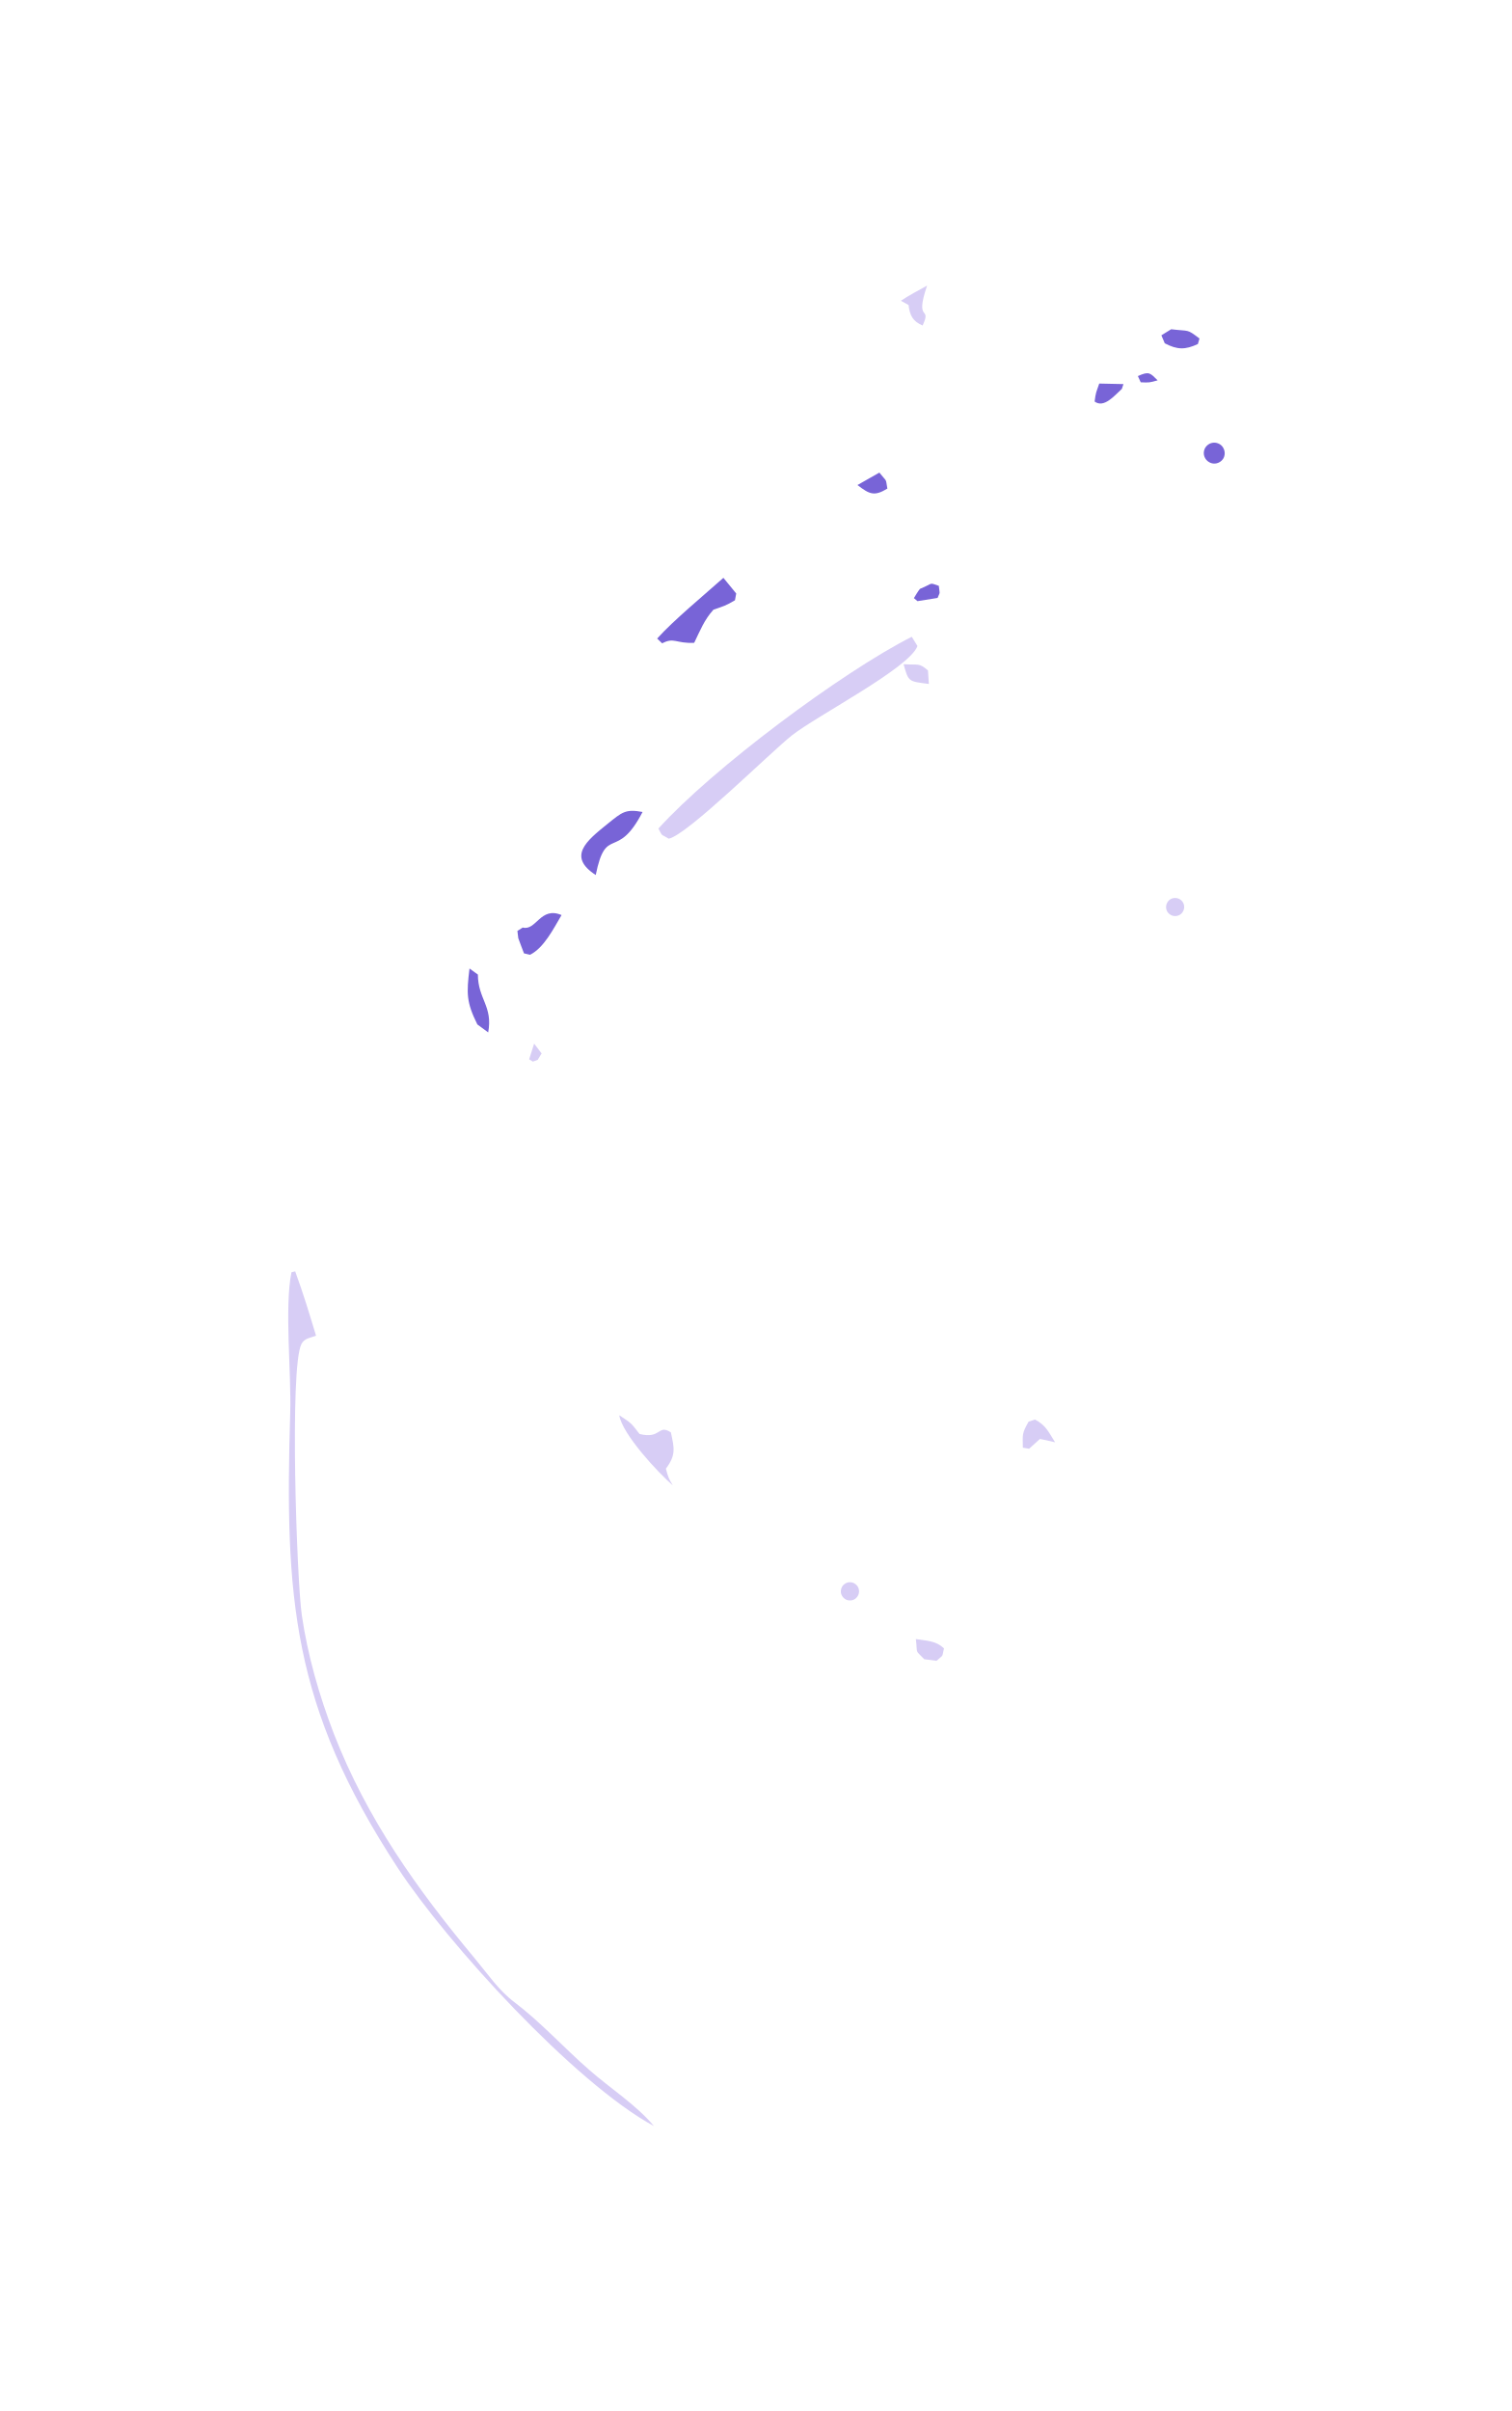
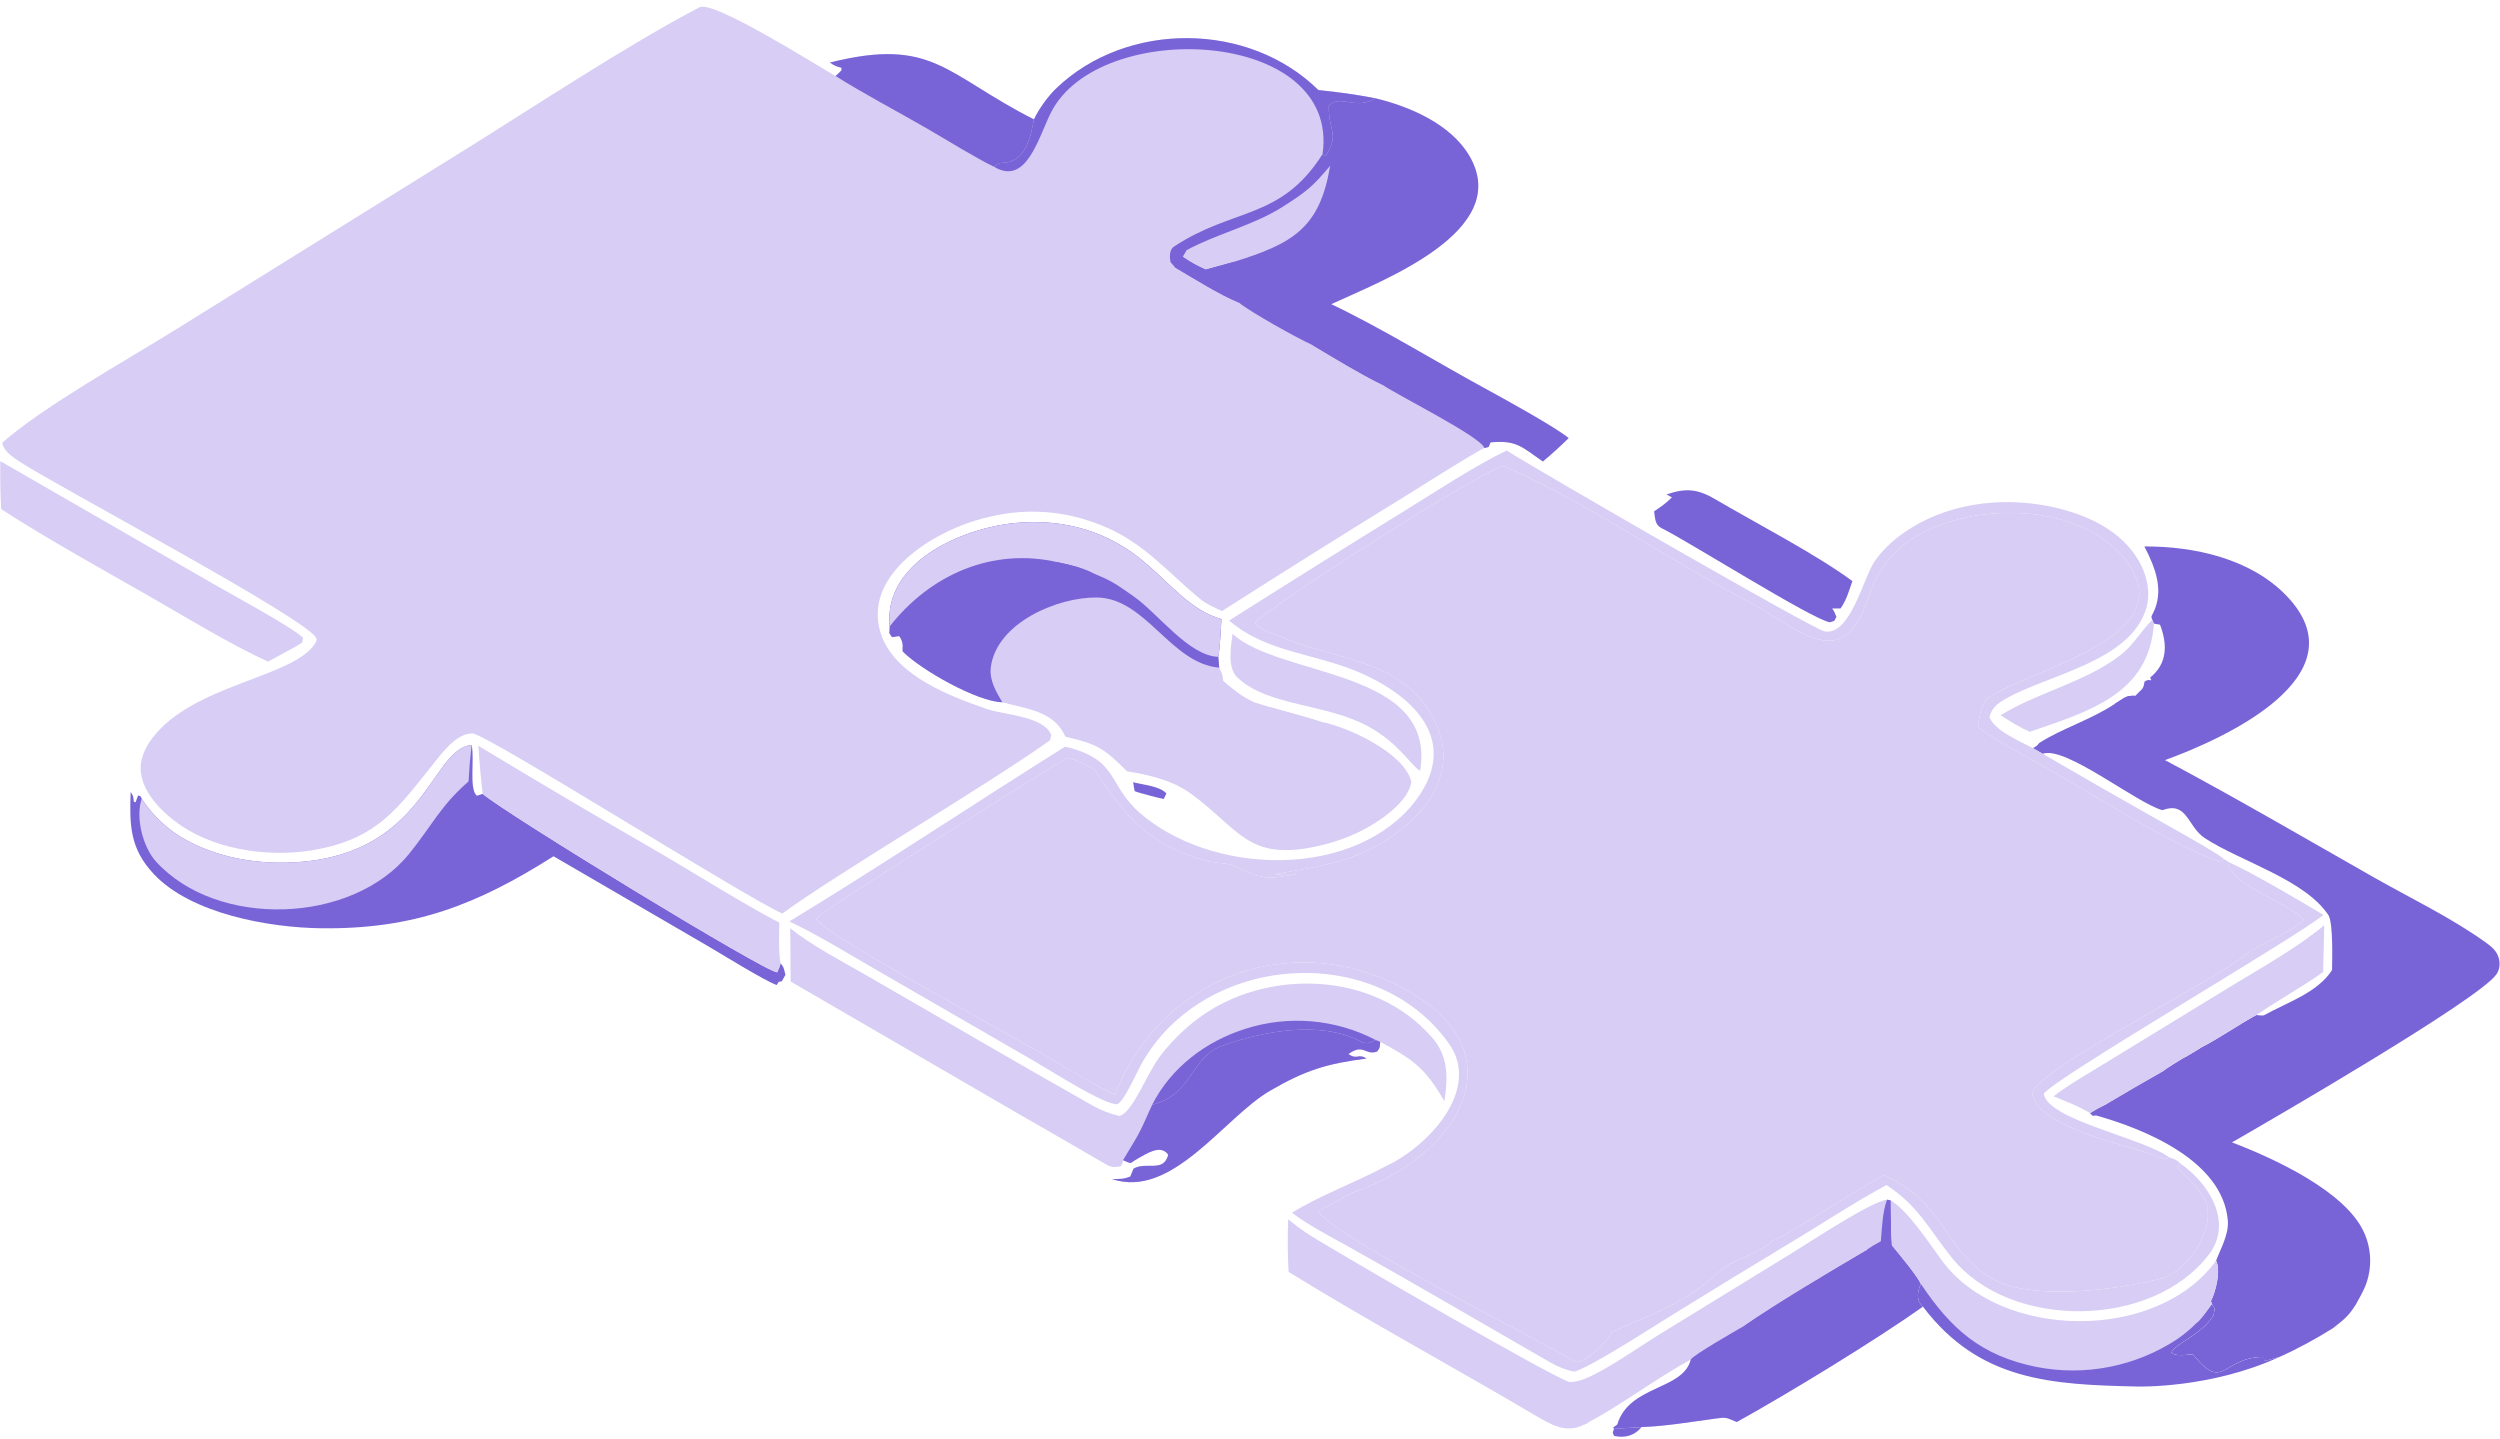
- <svg xmlns="http://www.w3.org/2000/svg" viewBox="0 0 84.9 135.4" width="84.9" height="135.4" fill="none">
-   <g transform="translate(-4030.4, -8009.9)">
-     <path d="M4081 8026.79C4081.48 8026.47 4081.97 8026.22 4082.47 8025.94C4081.74 8028.09 4082.76 8027.01 4082.22 8028.18C4081.68 8027.95 4081.5 8027.63 4081.43 8027.03L4081 8026.79Z" fill="#D7CDF5" />
-     <path d="M4067.31 8045.76C4068.19 8044.77 4069.99 8043.28 4071.03 8042.35L4071.75 8043.23L4071.68 8043.61C4071.16 8043.92 4071.05 8043.94 4070.47 8044.14C4069.95 8044.72 4069.73 8045.3 4069.39 8046C4068.36 8046.05 4068.27 8045.67 4067.59 8046.03L4067.31 8045.76Z" fill="#7864D7" />
-     <path d="M4063.86 8059.04C4062.25 8058 4063.34 8057.12 4064.52 8056.17C4065.34 8055.51 4065.53 8055.32 4066.49 8055.5C4065.04 8058.3 4064.44 8056.18 4063.86 8059.04Z" fill="#7864D7" />
-     <path d="M4096.18 8028.39C4097.23 8028.52 4097.03 8028.35 4097.77 8028.91L4097.68 8029.22C4096.97 8029.55 4096.53 8029.55 4095.82 8029.18L4095.63 8028.73L4096.18 8028.39Z" fill="#7864D7" />
-     <path d="M4078.56 8037.14L4079.79 8036.44C4080.24 8037.01 4080.13 8036.71 4080.24 8037.34C4079.51 8037.78 4079.25 8037.67 4078.56 8037.14Z" fill="#7864D7" />
-     <path d="M4092.14 8031.44L4093.5 8031.47L4093.41 8031.74C4093 8032.11 4092.41 8032.84 4091.88 8032.45C4091.95 8031.91 4091.96 8031.97 4092.14 8031.44Z" fill="#7864D7" />
-     <path d="M4082.07 8042.97C4082.86 8042.65 4082.54 8042.6 4083.13 8042.8C4083.18 8043.31 4083.22 8043.09 4083.06 8043.48L4081.93 8043.66L4081.73 8043.49C4081.8 8043.37 4081.99 8043.06 4082.07 8042.97Z" fill="#7864D7" />
-     <path d="M4098.06 8035.11C4098.15 8034.91 4098.35 8034.77 4098.57 8034.76C4098.8 8034.75 4099.01 8034.87 4099.11 8035.06C4099.22 8035.26 4099.21 8035.5 4099.09 8035.68C4098.91 8035.93 4098.58 8036.01 4098.32 8035.86C4098.05 8035.71 4097.94 8035.39 4098.06 8035.11Z" fill="#7864D7" />
-     <path d="M4094.31 8031.02C4094.95 8030.73 4095 8030.85 4095.42 8031.26C4094.95 8031.39 4094.96 8031.39 4094.47 8031.37L4094.31 8031.02Z" fill="#7864D7" />
-     <path d="M4059.51 8062.59L4059.46 8062.18L4059.76 8061.99C4060.52 8062.19 4060.75 8060.78 4061.94 8061.29C4061.48 8062.07 4060.95 8063.13 4060.17 8063.52L4059.83 8063.44C4059.73 8063.16 4059.6 8062.86 4059.51 8062.59Z" fill="#7864D7" />
-     <path d="M4056.77 8064.29L4057.24 8064.63C4057.25 8066.02 4058.09 8066.4 4057.82 8067.88L4057.21 8067.43C4056.59 8066.18 4056.6 8065.69 4056.77 8064.29Z" fill="#7864D7" />
-     <path d="M4067.38 8056.43C4070.43 8053.06 4077.65 8047.67 4081.61 8045.66L4081.93 8046.18C4081.5 8047.4 4076.32 8050.07 4074.89 8051.19C4073.67 8052.15 4069.01 8056.79 4067.96 8057C4067.47 8056.7 4067.64 8056.91 4067.38 8056.43Z" fill="#D7CDF5" />
-     <path d="M4065.18 8089.38C4065.85 8089.82 4065.83 8089.79 4066.32 8090.43C4067.54 8090.74 4067.34 8089.86 4068.08 8090.34C4068.27 8091.22 4068.38 8091.61 4067.8 8092.38C4067.94 8092.87 4067.93 8092.89 4068.19 8093.32C4067.37 8092.61 4065.36 8090.46 4065.18 8089.38Z" fill="#D7CDF5" />
-     <path d="M4081.84 8101.95C4082.48 8102.05 4082.96 8102.04 4083.42 8102.47C4083.29 8103.02 4083.42 8102.79 4083 8103.17L4082.31 8103.08C4081.76 8102.5 4081.95 8102.85 4081.84 8101.95Z" fill="#D7CDF5" />
-     <path d="M4089.42 8090.84L4088.81 8090.71L4088.2 8091.26L4087.85 8091.2C4087.84 8090.44 4087.79 8090.42 4088.17 8089.74L4088.53 8089.62C4089.14 8089.94 4089.29 8090.31 4089.66 8090.9L4089.42 8090.84Z" fill="#D7CDF5" />
-     <path d="M4096.39 8060.33C4096.66 8060.32 4096.89 8060.53 4096.91 8060.79C4096.93 8061.06 4096.75 8061.3 4096.48 8061.34C4096.29 8061.37 4096.11 8061.29 4095.99 8061.14C4095.88 8060.99 4095.86 8060.78 4095.95 8060.61C4096.03 8060.44 4096.2 8060.33 4096.39 8060.33Z" fill="#D7CDF5" />
-     <path d="M4081.15 8047.2C4082.01 8047.26 4082 8047.11 4082.52 8047.55L4082.57 8048.31C4081.43 8048.16 4081.43 8048.21 4081.15 8047.2Z" fill="#D7CDF5" />
-     <path d="M4077.83 8098.86C4078.05 8098.69 4078.36 8098.73 4078.54 8098.95C4078.71 8099.16 4078.68 8099.47 4078.48 8099.65C4078.34 8099.78 4078.14 8099.81 4077.96 8099.75C4077.79 8099.68 4077.66 8099.53 4077.63 8099.34C4077.61 8099.16 4077.68 8098.97 4077.83 8098.86Z" fill="#D7CDF5" />
-     <path d="M4060.4 8068.51L4060.82 8069.06L4060.6 8069.42L4060.33 8069.52L4060.12 8069.39L4060.4 8068.51Z" fill="#D7CDF5" />
-     <path d="M4067.13 8129.3C4062.67 8126.88 4055.5 8119.01 4052.76 8114.83C4046.78 8105.71 4046.39 8099.58 4046.7 8089.23C4046.77 8087.09 4046.37 8083.31 4046.77 8081.35L4046.98 8081.3C4047.43 8082.53 4047.77 8083.65 4048.15 8084.91C4047.82 8085.04 4047.5 8085.05 4047.33 8085.38C4046.65 8086.7 4047.07 8098.66 4047.35 8100.6C4047.68 8102.86 4048.33 8105.13 4049.15 8107.26C4051.01 8112.05 4053.82 8115.99 4057.08 8119.9C4057.79 8120.75 4058.4 8121.67 4059.29 8122.34C4060.77 8123.46 4062.08 8124.91 4063.49 8126.14C4064.66 8127.17 4066.14 8128.11 4067.13 8129.3Z" fill="#D7CDF5" />
+ <svg xmlns="http://www.w3.org/2000/svg" viewBox="0 0 542.0 311.8" width="542.0" height="311.8" fill="none">
+   <g transform="translate(-3142.5, -7892.8)">
+     <path d="M3312.08 8090.86C3302.63 8086.45 3247.98 8051.92 3244.96 8051.81C3241.43 8051.69 3238.15 8056.27 3236.19 8058.73C3228.77 8067.99 3224.48 8074.19 3212.03 8076.8C3202.28 8078.85 3190.22 8077.47 3181.82 8071.83C3178.08 8069.31 3173.8 8065.22 3173.08 8060.57C3172.64 8057.72 3173.84 8055.05 3175.53 8052.82C3184.23 8041.3 3205.55 8039.77 3210.61 8032.6C3210.9 8032.17 3211.26 8031.75 3211.09 8031.21C3209.87 8027.31 3154.08 7997.8 3146.7 7992.85C3145.2 7991.84 3143.35 7990.68 3142.98 7988.8C3151.75 7981.02 3170.1 7970.79 3180.6 7964.25L3243.35 7925.24C3257.87 7916.21 3278.84 7902.35 3294.18 7894.37C3297.15 7892.83 3318.97 7906.6 3323.63 7909.27C3323.92 7909.09 3324.65 7908.33 3324.94 7908.05L3324.93 7907.49C3323.73 7907.19 3323.4 7907.02 3322.42 7906.36C3344.82 7900.77 3347.38 7908.92 3366.66 7918.69C3367.66 7916.51 3369.73 7913.64 3371.47 7911.98C3386.79 7897.28 3413.26 7897.47 3428.32 7912.32C3432.9 7912.81 3436.16 7913.24 3440.69 7914.11C3448.13 7915.89 3456.96 7919.7 3461.01 7926.51C3470.77 7942.93 3441.84 7953.74 3431.1 7958.74C3442.02 7963.94 3453.68 7971.16 3464.45 7977.02C3468.51 7979.23 3479.67 7985.37 3482.58 7987.78C3480.62 7989.7 3479.09 7991.08 3476.99 7992.85C3472.33 7989.6 3471.22 7988.18 3465.64 7988.71L3465.25 7989.69L3464.32 7989.94C3462.39 7990.73 3450.13 7998.52 3447.72 8000.01C3434.22 8008.32 3420.78 8016.75 3407.42 8025.28C3405.92 8024.6 3403.97 8023.7 3402.71 8022.67C3395.97 8017.15 3390.95 8010.98 3382.74 8007.31C3372.68 8002.82 3362.34 8002.59 3351.87 8006.36C3342.25 8009.84 3329.05 8018.92 3333.78 8031.06C3337.27 8039.51 3348.4 8043.71 3356.4 8046.5C3360.2 8047.82 3368.68 8048.02 3370.39 8052.08C3370.33 8052.48 3370.26 8052.87 3370.19 8053.26C3355.95 8063.41 3324.76 8081.65 3312.08 8090.86Z" fill="#D7CDF5" />
+     <path d="M3440.69 7914.11C3448.13 7915.89 3456.96 7919.7 3461.01 7926.51C3470.77 7942.93 3441.84 7953.74 3431.1 7958.74C3442.02 7963.94 3453.68 7971.16 3464.45 7977.02C3468.51 7979.23 3479.67 7985.37 3482.58 7987.78C3480.62 7989.7 3479.09 7991.08 3476.99 7992.85C3472.33 7989.6 3471.22 7988.18 3465.64 7988.71L3465.25 7989.69L3464.32 7989.94C3463.58 7987.51 3445.97 7978.76 3442.12 7976.17C3437.21 7973.76 3431.71 7970.38 3427 7967.58C3423.98 7966.26 3413.38 7960.34 3411.09 7958.39C3407.09 7956.79 3401.09 7953.03 3397.25 7950.77L3396.26 7949.61C3396.07 7948.55 3395.97 7946.95 3397.02 7946.26C3409.88 7937.74 3420.15 7940.55 3429.23 7926.21C3429.37 7926.4 3429.24 7926.27 3429.9 7926.65C3433.01 7921.67 3430.48 7921.28 3430.58 7915.73C3433.21 7913.08 3436.28 7916.82 3440.69 7914.11Z" fill="#7864D7" />
+     <path d="M3430.88 7928.73C3428.63 7942.26 3422.8 7945.6 3409.95 7949.59L3403.87 7951.27C3401.67 7950.24 3400.94 7949.86 3398.91 7948.49C3399.14 7948.1 3399.43 7947.61 3399.78 7947.02C3406.32 7943.47 3414.22 7941.68 3420.59 7937.63C3425.95 7934.22 3427.19 7933.13 3430.88 7928.73Z" fill="#D7CDF5" />
+     <path d="M3397.25 7950.77C3397.92 7949.34 3397.8 7948.84 3398.52 7947.47L3398.91 7948.49C3400.94 7949.86 3401.67 7950.24 3403.87 7951.27L3409.95 7949.59L3412.43 7950.13L3412.55 7950.55C3409.93 7952.21 3408.12 7951.62 3407.17 7953.24C3407.88 7954.75 3409.88 7956.67 3411.31 7957.63L3411.09 7958.39C3407.09 7956.79 3401.09 7953.03 3397.25 7950.77Z" fill="#7864D7" />
+     <path d="M3427 7967.58C3428.34 7966.93 3428.56 7966.99 3430 7966.96C3433.11 7968.34 3433.7 7970.1 3436.46 7970.63L3438.57 7968.98L3439.64 7969.16C3440.81 7970.82 3440.5 7970.27 3442.74 7970.55L3442.33 7970.71C3441.78 7970.92 3441.34 7971.12 3440.81 7971.36L3440.59 7972.32L3440.84 7972.56C3441.75 7973.43 3441.86 7973.5 3442.47 7974.66L3442.12 7976.17C3437.21 7973.76 3431.71 7970.38 3427 7967.58Z" fill="#7864D7" />
+     <path d="M3322.42 7906.36C3344.82 7900.77 3347.38 7908.92 3366.66 7918.69C3365.9 7922.71 3364.83 7928.03 3359.7 7928.12C3358.91 7928.13 3358.59 7928.49 3358.01 7928.95C3354.47 7927.31 3347.11 7922.76 3343.47 7920.66C3337.09 7916.98 3329.79 7913.14 3323.63 7909.27C3323.92 7909.09 3324.65 7908.33 3324.94 7908.05L3324.93 7907.49C3323.73 7907.19 3323.4 7907.02 3322.42 7906.36Z" fill="#7864D7" />
+     <path d="M3366.66 7918.69C3367.66 7916.51 3369.73 7913.64 3371.47 7911.98C3386.79 7897.28 3413.26 7897.47 3428.32 7912.32C3432.9 7912.81 3436.16 7913.23 3440.69 7914.11C3436.28 7916.82 3433.21 7913.08 3430.58 7915.73C3430.48 7921.28 3433.01 7921.67 3429.9 7926.65C3429.24 7926.27 3429.37 7926.4 3429.23 7926.21C3433.16 7898.93 3380.76 7896.52 3370.35 7917.2C3367.6 7922.66 3365.03 7933.19 3358.01 7928.95C3358.59 7928.49 3358.91 7928.13 3359.7 7928.12C3364.83 7928.03 3365.9 7922.71 3366.66 7918.69Z" fill="#7864D7" />
+     <path d="M3293.03 7897.15C3299.35 7895.72 3315.63 7907.8 3321.9 7911.2C3329.04 7915.07 3336.43 7919.49 3343.68 7923.47C3348.63 7926.19 3354.1 7930.33 3359.56 7932.15C3368.77 7933.49 3369.36 7921.28 3373.11 7916.5C3383.9 7902.81 3415.3 7901.02 3425.28 7916.65C3426.57 7918.57 3427.54 7922.64 3426.53 7924.86C3421.72 7935.31 3405.48 7938.52 3395.98 7943.68C3394.86 7945.37 3392.75 7948.89 3394.44 7950.8C3401.23 7958.47 3455.71 7984.07 3458.11 7989.95C3455.94 7992.89 3412.75 8019.33 3407.29 8021.97C3401.52 8019.78 3401.13 8017.12 3396.81 8013.45C3380.99 8000.02 3359.36 7997.1 3341.56 8008.68C3338.51 8010.66 3336.56 8014.31 3333.1 8016.18C3330.58 8024.34 3327.75 8030.55 3335.24 8037.7C3342.04 8044.18 3349.41 8046.66 3358.08 8049.55C3361.5 8050.69 3361.15 8052.52 3365.84 8052.35L3366.45 8052.32L3366.72 8052.73C3366.21 8052.73 3364.27 8052.65 3364 8052.96C3356.91 8060.99 3346.49 8065.1 3337.67 8071.18L3337.33 8071.42L3336.98 8071.2C3332.53 8076 3330.41 8074.28 3325.64 8077.35C3324.43 8078.13 3321.18 8080.43 3319.93 8081.3L3319.8 8081.64C3318.88 8083.94 3318.68 8084.5 3316.46 8085.45C3314.54 8085.23 3315.23 8085.41 3313.57 8084.12L3313.23 8084.54C3313.06 8083.59 3313.02 8083.61 3312.56 8082.75C3312.28 8083.86 3312.44 8083.45 3311.68 8084.38C3307.54 8086.45 3302.29 8081.97 3298.47 8079.96C3285.31 8073.02 3273.1 8064.34 3260.02 8057.33C3255.87 8055.11 3249.88 8050.66 3245.53 8049.36C3234.9 8051.02 3232.94 8061.19 3225.28 8067.47C3218.29 8073.2 3213.56 8074.78 3204.48 8075.17C3193.62 8075.65 3183.59 8071.85 3176.53 8063.46C3175.28 8061.97 3176.96 8055.37 3177.37 8053.33C3180.44 8050.99 3184.13 8047.61 3187.74 8045.83C3195.67 8041.86 3207.4 8040.86 3212.92 8033.43C3215.65 8029.76 3212.4 8028.11 3210.12 8026.62C3204.94 8023.23 3199.34 8020.62 3194.25 8017.14C3193.74 8016.78 3194 8015.14 3194.02 8014.46C3192.65 8013.1 3190.27 8014.53 3189.72 8014.24C3188.27 8013.48 3187.67 8012.63 3185.63 8012.27C3185.88 8012.86 3186.08 8013.36 3186.3 8013.96C3179.94 8010.47 3173.63 8006.09 3167.59 8002.07C3163.86 7999.59 3147.9 7991.72 3146.58 7988.8C3149.68 7985.68 3161.02 7979.08 3165.28 7976.44L3198.51 7955.79C3218.91 7943.24 3239.18 7930.27 3259.52 7917.62C3270.57 7910.75 3281.58 7903.27 3293.03 7897.15Z" fill="#D7CDF5" />
+     <path d="M3379.8 8059.61C3386.41 8069.88 3391.54 8075.99 3404.05 8079.46C3405.68 8079.88 3409.02 8079.91 3410.37 8080.61C3415.92 8083.48 3417.33 8083.48 3423.72 8082.26L3418.6 8082.37C3428.8 8080.61 3437.22 8079.58 3445.72 8073.09C3454.01 8066.75 3458.46 8057.92 3453.04 8048.13C3446.04 8035.48 3432.08 8036.01 3420.22 8030.85C3418.26 8030 3416 8029.65 3414.64 8027.88C3415.23 8025.82 3465.51 7993.43 3468.68 7993.88C3486.46 8001.74 3504.32 8014.2 3521.56 8023.25C3532.6 8029.04 3542.01 8039.62 3547.71 8021.96C3549.13 8017.42 3551.94 8013.43 3555.73 8010.55C3568.31 8001.18 3594.15 8001.17 3603.89 8014.96C3615.36 8031.21 3582.28 8037.92 3573.54 8044.14C3572.12 8045.16 3571.55 8048.3 3571.37 8050L3571.33 8050.42C3574.01 8052.6 3580.95 8056.4 3584.17 8058.16C3595.26 8064.24 3612.49 8075.82 3623.93 8079.66L3624.7 8079.06L3625.76 8079.73L3625.66 8080.74C3626.16 8081.3 3626.27 8081.47 3626.68 8082.09C3628.86 8085.4 3640.26 8089.61 3641.96 8092.24C3638.95 8095.16 3631.67 8097.76 3629.52 8099.64C3622.79 8105.49 3584.82 8124.1 3583.07 8129.78C3584.31 8137.67 3604.8 8141.04 3611.69 8144.06C3612.28 8143.95 3612.36 8144.02 3612.82 8143.73C3614.27 8144.23 3614.23 8144.18 3615.39 8145.18L3614.54 8145.83C3615.19 8147.01 3620.42 8150.79 3621.07 8154.61C3622 8160.05 3616.89 8167.92 3611.78 8169.79C3602.39 8172.35 3583.08 8174.98 3574.48 8170.05C3563.92 8164 3564.22 8153.33 3550.91 8147.6C3546.21 8150.03 3529.38 8160.91 3527.61 8161.44L3527.24 8161.54C3523.61 8164.73 3517.65 8166.19 3515.73 8168C3508 8175.33 3501.37 8177.34 3491.99 8181.57C3491.37 8183.06 3485.73 8189.1 3483.76 8187.9C3475.45 8182.89 3431.81 8160.99 3428.21 8155.42C3428.31 8155.35 3435.8 8151.34 3435.52 8151.43C3459.18 8143.64 3473.51 8119.66 3444.44 8105.89C3420.82 8094.69 3393.77 8105.39 3384.2 8130.15C3382.89 8129.67 3373.63 8124.4 3372.57 8123.71C3366.23 8119.56 3320.46 8095.2 3319.41 8091.94C3320.9 8090.11 3369.45 8059.64 3373.92 8057.07C3376.41 8057.76 3377.51 8058.42 3379.8 8059.61Z" fill="#D7CDF5" />
+     <path d="M3527.24 8161.54C3525.93 8161.22 3525.88 8161.27 3524.74 8160.44L3524.71 8159.64L3525.72 8159.27C3527.28 8160.05 3526.75 8159.6 3527.61 8161.44L3527.24 8161.54Z" fill="#D7CDF5" />
+     <path d="M3607.4 8011.27C3618.23 8011.21 3630.4 8013.93 3638.1 8021.85C3655.12 8039.34 3624.18 8053.15 3611.87 8057.59C3627.12 8065.71 3642.07 8074.44 3657.09 8082.98C3665.08 8087.52 3674.04 8091.81 3681.47 8097.17C3682.73 8098.08 3683.81 8098.98 3684.24 8100.54C3684.57 8101.74 3684.43 8103.05 3683.69 8104.08C3679.77 8109.58 3635.26 8135.38 3626.39 8140.47C3635.35 8143.88 3651.09 8151.06 3655.07 8160.09C3656.7 8163.76 3656.78 8167.93 3655.29 8171.65C3654.78 8172.9 3653.9 8174.44 3653.24 8175.63C3651.68 8178.12 3650.62 8178.94 3648.28 8180.75C3644.89 8182.9 3640.3 8185.41 3636.65 8187L3633.37 8187.9L3633.3 8186.99C3624.22 8187.01 3624.64 8194.8 3618.05 8186.57C3617.72 8186.16 3614.63 8187.17 3613.19 8186.07C3614.53 8183.71 3619.53 8182.37 3622.38 8177.99C3622.63 8176.14 3622.83 8176.93 3622.06 8175.5L3621.82 8174.92C3622.89 8172.75 3624.01 8168.34 3622.95 8166.1C3623.95 8163.47 3625.74 8160.41 3625.49 8157.4C3624.4 8144.47 3607.57 8137.62 3596.93 8134.63C3596.68 8134.66 3596.44 8134.69 3596.19 8134.72L3595.61 8134.12C3596.93 8133.29 3597.74 8132.85 3599.15 8132.18C3603.23 8129.75 3607.34 8127.37 3611.47 8125.03C3611.9 8124.55 3615.22 8122.56 3616 8122.08C3616.6 8121.84 3619.08 8120.28 3619.78 8119.85C3623.58 8117.93 3627.71 8115.01 3631.66 8112.86C3631.92 8112.89 3633.1 8113.04 3633.34 8112.9C3638.41 8110.09 3644.9 8108.05 3648.09 8103.11C3648.12 8100.6 3648.34 8093.49 3647.38 8091.33C3642.34 8083.51 3628.27 8079.58 3620.54 8074.53C3616.66 8072 3616.78 8066.42 3611.29 8068.45C3605.55 8066.82 3590.17 8054.38 3585.36 8056.23L3583.22 8054.99C3584.62 8054.29 3584.1 8054.19 3584.81 8053.75C3589.65 8050.69 3595.98 8048.75 3600.98 8045.4C3603.05 8044.17 3603.32 8043.53 3605.42 8043.66C3606.97 8042.02 3607.17 8042.37 3607.43 8040.56C3608.31 8040.11 3607.93 8040.24 3609.01 8040.28L3609.01 8040.51L3608.65 8039.69C3612.39 8036.7 3612.44 8032.5 3610.79 8028.23L3609.46 8028L3609.13 8027.18C3608.85 8026.49 3608.84 8026.57 3609.24 8025.81C3611.7 8021.01 3609.92 8016.13 3607.4 8011.27Z" fill="#7864D7" />
+     <path d="M3611.47 8125.03L3612.06 8125.73C3610.98 8128.32 3602.72 8133.78 3599.57 8132.74L3599.15 8132.18C3603.23 8129.75 3607.34 8127.37 3611.47 8125.03Z" fill="#7864D7" />
+     <path d="M3600.98 8045.4C3603.05 8044.17 3603.32 8043.53 3605.42 8043.66C3604.18 8044.63 3603.98 8044.88 3603.31 8046.31L3602.44 8046.46L3600.98 8045.4Z" fill="#7864D7" />
+     <path d="M3632.04 8114.99C3632.66 8116.29 3632.62 8115.66 3632.31 8116.94C3631.02 8117.66 3630.19 8118.01 3628.82 8118.58L3628.53 8118.31L3628.53 8117.57L3632.04 8114.99Z" fill="#7864D7" />
+     <path d="M3469.17 7990.49C3475.64 7994.64 3535.62 8029.24 3538.05 8029.68C3543.65 8030.7 3546.42 8018.23 3548.85 8014.6C3550.87 8011.59 3553.84 8009.1 3556.91 8007.21C3566.31 8001.42 3578.23 8000.4 3588.79 8003.02C3595.64 8004.72 3602.5 8008.04 3606.17 8014.36C3607.93 8017.4 3608.83 8021.19 3607.82 8024.63C3604.4 8036.3 3586.29 8039.08 3577.22 8044.36C3575.45 8045.39 3574.35 8046.24 3573.81 8048.25C3574.88 8051.18 3580.33 8053.46 3583.22 8054.99L3585.36 8056.23C3594.16 8061.35 3603 8066.41 3611.87 8071.41C3614.24 8072.76 3622.96 8077.57 3624.7 8079.06L3623.93 8079.66C3612.49 8075.82 3595.26 8064.24 3584.17 8058.16C3580.95 8056.4 3574.01 8052.6 3571.33 8050.42L3571.37 8050C3571.55 8048.3 3572.12 8045.16 3573.54 8044.14C3582.28 8037.92 3615.36 8031.21 3603.89 8014.96C3594.15 8001.17 3568.31 8001.18 3555.73 8010.55C3551.94 8013.43 3549.13 8017.42 3547.71 8021.96C3542.01 8039.62 3532.6 8029.04 3521.56 8023.25C3504.32 8014.2 3486.46 8001.74 3468.68 7993.88C3465.51 7993.43 3415.23 8025.82 3414.64 8027.88C3416 8029.65 3418.26 8030 3420.22 8030.85C3432.08 8036.01 3446.04 8035.48 3453.04 8048.13C3458.46 8057.92 3454.01 8066.75 3445.72 8073.09C3437.22 8079.58 3428.8 8080.61 3418.6 8082.37L3423.72 8082.26C3417.33 8083.48 3415.92 8083.48 3410.37 8080.61C3409.02 8079.91 3405.68 8079.88 3404.05 8079.46C3391.54 8075.99 3386.41 8069.88 3379.8 8059.61C3377.51 8058.42 3376.41 8057.76 3373.92 8057.07C3369.45 8059.64 3320.9 8090.11 3319.41 8091.94C3320.46 8095.2 3366.23 8119.56 3372.57 8123.71C3373.63 8124.4 3382.89 8129.67 3384.2 8130.15C3393.77 8105.39 3420.82 8094.69 3444.44 8105.89C3473.51 8119.66 3459.18 8143.64 3435.52 8151.43C3435.8 8151.34 3428.31 8155.35 3428.21 8155.42C3431.81 8160.99 3475.45 8182.89 3483.76 8187.9C3485.73 8189.1 3491.37 8183.06 3491.99 8181.57C3501.37 8177.34 3508 8175.33 3515.73 8168C3517.65 8166.19 3523.61 8164.73 3527.24 8161.54L3527.61 8161.44C3529.38 8160.91 3546.21 8150.03 3550.91 8147.6C3564.22 8153.33 3563.92 8164 3574.48 8170.05C3583.08 8174.98 3602.39 8172.35 3611.78 8169.79C3616.89 8167.92 3622 8160.05 3621.07 8154.61C3620.42 8150.79 3615.19 8147.01 3614.54 8145.83L3615.39 8145.18C3621.37 8149.42 3626.65 8157.74 3621.47 8164.66C3609.27 8180.9 3578.26 8181.28 3565.59 8165.39C3560.59 8159.13 3558.51 8154.37 3551.51 8149.72C3545.27 8153.05 3539.06 8157.11 3533 8160.81C3523.28 8166.66 3513.6 8172.58 3503.95 8178.55C3500.05 8180.97 3487.58 8189.03 3483.86 8190.16C3482.19 8189.9 3480.22 8189.1 3478.74 8188.25C3464.04 8179.82 3449.45 8171.22 3434.66 8162.96C3430.69 8160.75 3426.2 8158.43 3422.59 8155.73C3428.84 8151.85 3436.33 8149.21 3443 8145.59C3451.8 8141.57 3463.83 8129.15 3456.6 8119.01C3440.77 8096.77 3403.78 8099.43 3390.19 8123.06C3388.86 8125.37 3386.44 8131.16 3384.79 8132.18C3382.15 8132.54 3370.22 8124.86 3366.86 8122.93L3332.51 8103.08C3326.92 8099.87 3319.32 8095.2 3313.63 8092.57C3333.42 8080.55 3353.68 8067.03 3373.42 8054.67C3385.22 8057.52 3382.47 8062.82 3389.67 8069.08C3404.83 8082.23 3434.18 8083.54 3448.16 8067.92C3459.18 8055.13 3451.03 8044.91 3438.13 8038.99C3427.95 8034.32 3417.39 8034.55 3408.98 8027.33C3421.56 8019.36 3434.18 8011.47 3446.85 8003.65C3452.65 8000.07 3463.31 7993.12 3469.17 7990.49Z" fill="#D7CDF5" />
+     <path d="M3421.77 8157.14L3422.33 8157.59C3423.75 8158.73 3425.19 8159.78 3426.73 8160.75C3432.16 8164.18 3480.81 8192.45 3482.89 8192.43C3484.71 8192.41 3486.65 8191.55 3488.25 8190.73C3493.05 8188.27 3497.62 8184.96 3502.22 8182.12L3531.21 8164.33C3535.31 8161.81 3548.07 8153.35 3551.62 8152.88L3552.43 8153.05C3552.46 8156.25 3552.42 8159.64 3552.67 8162.8C3554.15 8164.61 3558.07 8169.28 3558.96 8171.17C3558.18 8172.85 3557.85 8174.68 3559.4 8176.07C3548.98 8183.44 3530.47 8194.74 3519.03 8201.09C3516.49 8200.01 3516.69 8200.04 3514.26 8200.37C3509.1 8201.05 3503.57 8202.03 3498.39 8202.18L3492.42 8202.57L3492.25 8202.28L3493.13 8201.65C3495.7 8193.04 3507.42 8194.27 3509.07 8187.53C3502.1 8191.32 3492.99 8198.02 3487.06 8201.03L3486.02 8201.62C3482.04 8203.68 3478.83 8201.71 3475.16 8199.55C3457.51 8189.13 3439.31 8179.3 3421.87 8168.55C3421.64 8164.34 3421.65 8161.31 3421.77 8157.14Z" fill="#D7CDF5" />
+     <path d="M3551.62 8152.88L3552.43 8153.05C3552.46 8156.25 3552.42 8159.64 3552.67 8162.8C3554.15 8164.61 3558.07 8169.28 3558.96 8171.17C3558.18 8172.85 3557.85 8174.68 3559.4 8176.07C3548.98 8183.44 3530.47 8194.74 3519.03 8201.09C3516.49 8200.01 3516.69 8200.04 3514.26 8200.37C3509.1 8201.05 3503.57 8202.03 3498.39 8202.18L3492.42 8202.57L3492.25 8202.28L3493.13 8201.65C3495.7 8193.04 3507.42 8194.27 3509.07 8187.53C3509.71 8186.49 3519.05 8181.17 3520.72 8180.2C3528.19 8175.08 3539.15 8168.58 3547.05 8163.94C3547.79 8163.23 3549.32 8162.45 3550.27 8161.9C3550.5 8159.06 3550.63 8155.47 3551.62 8152.88Z" fill="#7864D7" />
+     <path d="M3547.05 8163.94C3545.1 8168.49 3527.75 8178.25 3522.6 8180.34L3520.72 8180.2C3528.19 8175.08 3539.15 8168.58 3547.05 8163.94Z" fill="#7864D7" />
+     <path d="M3541.36 8161.54C3543.07 8160.1 3545.15 8157.94 3547.51 8158.28L3547.73 8159.06C3546.38 8161.18 3545.72 8161.25 3544.05 8163.03C3542.88 8164.25 3542.78 8164.44 3541.29 8165.15C3538.53 8166.61 3535.84 8168.07 3533.18 8169.73C3529.43 8172.08 3525.31 8176.48 3521.27 8177.72C3519.26 8179.18 3516.77 8180.92 3514.18 8180.62C3513.06 8181.58 3512.06 8182.53 3510.52 8182.49L3508.46 8180.87C3509.54 8180.01 3511.2 8179.3 3512.49 8178.66C3515.68 8177.01 3517.57 8175.6 3520.45 8173.52C3523.03 8172.76 3535.52 8164.36 3539.17 8162.33L3541.36 8161.54Z" fill="#D7CDF5" />
+     <path d="M3485.27 8194.55C3490.44 8192.43 3498.76 8186.57 3504.46 8183.4L3507.71 8183.86C3506.36 8189.04 3488.25 8196.37 3486.43 8199.8C3484.78 8200.16 3483.21 8200.69 3481.84 8199.56C3482.71 8195.96 3482.82 8199.09 3483.55 8195.28L3485.27 8194.55Z" fill="#D7CDF5" />
+     <path d="M3474.81 8196.48C3470 8194.52 3462.68 8189.61 3459.71 8185.29C3459.97 8185.03 3460.23 8184.76 3460.5 8184.5C3467.66 8185.8 3472.98 8191.31 3479.56 8194.01C3481.31 8194.74 3483.41 8194.64 3485.27 8194.55L3483.55 8195.28C3482.82 8199.09 3482.71 8195.96 3481.84 8199.56C3483.21 8200.69 3484.78 8200.16 3486.43 8199.8L3487.06 8201.03L3486.02 8201.62L3485.35 8201C3481.73 8200.72 3477.51 8198.98 3474.81 8196.48Z" fill="#D7CDF5" />
+     <path d="M3474.81 8196.48C3474.43 8194.88 3473.18 8193.97 3471.96 8192.76L3472.01 8192.24C3477.96 8193.17 3475.94 8194.79 3483.55 8195.28C3482.82 8199.09 3482.71 8195.96 3481.84 8199.56C3483.21 8200.69 3484.78 8200.16 3486.43 8199.8L3487.06 8201.03L3486.02 8201.62L3485.35 8201C3481.73 8200.72 3477.51 8198.98 3474.81 8196.48Z" fill="#D7CDF5" />
+     <path d="M3504.46 8183.4L3508.46 8180.87L3510.52 8182.49L3510.25 8183.77C3509.25 8184.22 3509.11 8184.03 3508 8183.76L3507.72 8183.86L3504.46 8183.4Z" fill="#D7CDF5" />
+     <path d="M3426.3 8165.47C3428.48 8165.43 3428.9 8165.36 3430.92 8166.56C3434.53 8168.69 3454.17 8177.76 3455.23 8180.94L3454.39 8182.26C3449.35 8183.5 3433.27 8172.6 3428.44 8169.95C3426.76 8169.03 3426.57 8167.21 3426.3 8165.47Z" fill="#D7CDF5" />
+     <path d="M3313.83 8094.05C3318.11 8097.55 3324.81 8101.1 3329.67 8103.88C3346.3 8113.43 3362.83 8123.16 3379.53 8132.58C3381.2 8133.52 3383.34 8134.34 3385.2 8134.75C3388.11 8133.97 3391.08 8125.63 3394.02 8121.76C3396.37 8118.68 3399.14 8115.93 3402.25 8113.61C3416.74 8102.75 3440.39 8103.04 3453.11 8117.9C3456.52 8121.88 3456.43 8126.55 3455.64 8131.55C3451.58 8124.44 3448.88 8122.47 3441.72 8118.67C3441.63 8119.82 3441.75 8119.89 3441.06 8120.76C3438.47 8121.71 3438.15 8118.91 3434.85 8121.31C3436.76 8122.68 3436.91 8121.1 3438.75 8122.29C3430.1 8123.43 3425.55 8124.78 3417.77 8129.32C3407.84 8135.12 3396.56 8152.82 3383.57 8148.41C3385.33 8148.39 3385.94 8148.49 3387.55 8147.88L3388.24 8146.18C3391.02 8144.52 3394.73 8147.15 3395.78 8143.14C3394.13 8140.84 3391.21 8142.84 3389.13 8144C3387.21 8145.06 3388.14 8145.26 3385.97 8144.33C3385.91 8145.07 3385.85 8144.93 3385.45 8145.66C3384.27 8145.85 3383.53 8145.95 3382.35 8145.27C3376.04 8141.6 3369.41 8137.78 3363.12 8134.17L3313.91 8105.59L3313.83 8094.05Z" fill="#D7CDF5" />
+     <path d="M3392.29 8132.31C3401.1 8130.16 3400.56 8121.95 3407.55 8119.49C3416.47 8116.34 3428.65 8114.04 3437.31 8118.51C3438.73 8119.24 3439.44 8118.98 3440.75 8118.27L3441.72 8118.67C3441.63 8119.82 3441.75 8119.89 3441.06 8120.77C3438.47 8121.71 3438.15 8118.91 3434.85 8121.31C3436.76 8122.68 3436.91 8121.1 3438.75 8122.29C3430.1 8123.43 3425.55 8124.78 3417.77 8129.32C3407.84 8135.12 3396.56 8152.82 3383.57 8148.41C3385.33 8148.39 3385.94 8148.49 3387.55 8147.88L3388.24 8146.18C3391.02 8144.52 3394.73 8147.15 3395.78 8143.14C3394.13 8140.84 3391.21 8142.84 3389.13 8144C3387.21 8145.06 3388.14 8145.26 3385.97 8144.33C3389.52 8138.36 3389.1 8139.49 3392.29 8132.31Z" fill="#7864D7" />
+     <path d="M3392.29 8132.31C3396.39 8124.23 3403.96 8118.53 3412.52 8115.84C3421.88 8112.85 3432.04 8113.73 3440.75 8118.27C3439.44 8118.98 3438.73 8119.24 3437.31 8118.5C3428.65 8114.04 3416.47 8116.34 3407.55 8119.49C3400.57 8121.95 3401.1 8130.16 3392.29 8132.31Z" fill="#7864D7" />
+     <path d="M3340.87 8118.55L3340.53 8118.33C3335.28 8114.94 3312.2 8106.55 3315.52 8099.55L3316.36 8098.95C3316.71 8099.03 3338.33 8111.22 3340.53 8112.69C3352.98 8121.01 3368.24 8128.85 3381.26 8136.06L3383.02 8137.04C3383.68 8139.49 3383.8 8140.72 3381.49 8142.16C3379.3 8141.76 3376.46 8138.02 3374.34 8137.83C3365.58 8132.55 3356.26 8128.97 3347.83 8123.01C3346.35 8121.97 3343.96 8121.28 3342.77 8120.25L3340.87 8118.55Z" fill="#D7CDF5" />
+     <path d="M3374.34 8137.83C3375.3 8134.52 3378.58 8135.44 3381.26 8136.06L3383.02 8137.04C3383.68 8139.49 3383.8 8140.72 3381.49 8142.16C3379.3 8141.76 3376.46 8138.02 3374.34 8137.83Z" fill="#D7CDF5" />
+     <path d="M3344.39 8116.35C3344.75 8117.7 3343.83 8119.5 3342.77 8120.25L3340.87 8118.55L3341.27 8117.85C3342.86 8117.79 3343.07 8117.43 3344.39 8116.35Z" fill="#D7CDF5" />
+     <path d="M3421.42 8108.27C3430.81 8105.86 3446.57 8113.81 3452.89 8120.83L3452.72 8121.85C3449.26 8119.5 3445.01 8117.99 3441.85 8115.68C3433.85 8112.48 3424.09 8110.73 3415.73 8113.09C3413.86 8113.62 3407.32 8115.73 3406.14 8115.17C3406.24 8110.84 3418.04 8108.66 3421.42 8108.27Z" fill="#D7CDF5" />
+     <path d="M3173.23 8065.99C3175.87 8069.93 3179 8072.85 3183.19 8075.1C3189.57 8078.54 3197.24 8079.97 3204.44 8079.82C3233.9 8079.21 3235.59 8056.38 3244.02 8054.43C3244.26 8054.38 3244.51 8054.34 3244.75 8054.3C3245.44 8057.34 3244.13 8063.88 3245.89 8065.32L3247.15 8064.91C3251.9 8069.05 3308.77 8103.78 3311 8103.59C3311.36 8102.74 3311.5 8102.53 3311.72 8101.65C3312.48 8102.46 3312.51 8103.05 3312.78 8104.14L3312.01 8105.52L3311.3 8105.68L3310.89 8106.35C3308.65 8105.65 3298.79 8099.56 3296.07 8097.97L3262.51 8078.44C3245.88 8088.97 3232.27 8094.28 3212.23 8094.05C3200.7 8093.92 3183.94 8090.89 3175.87 8082.33C3170.62 8076.75 3170.58 8071.66 3170.82 8064.5C3171.42 8065.32 3171.42 8065.6 3171.51 8066.61L3171.89 8066.74L3172.44 8065.24L3173.03 8065.48L3173.23 8065.99Z" fill="#7864D7" />
+     <path d="M3173.23 8065.99C3175.87 8069.93 3179 8072.85 3183.19 8075.1C3189.57 8078.54 3197.24 8079.97 3204.44 8079.82C3233.9 8079.21 3235.59 8056.38 3244.02 8054.43C3244.26 8054.38 3244.51 8054.34 3244.75 8054.3C3244.43 8057.09 3244.23 8059.4 3244.08 8062.21C3238.03 8067.45 3236 8072 3231.18 8077.93C3218.79 8093.19 3189.61 8094.14 3176.34 8079.61C3173.48 8076.48 3171.82 8070.01 3173.23 8065.99Z" fill="#D7CDF5" />
+     <path d="M3552.43 8153.05C3556.26 8155.39 3560.75 8162.35 3563.52 8166.11C3576.32 8183.47 3610.27 8183.74 3622.95 8166.1C3624.01 8168.34 3622.89 8172.75 3621.82 8174.92L3622.06 8175.5C3622.83 8176.93 3622.63 8176.14 3622.38 8177.99C3619.53 8182.37 3614.53 8183.71 3613.19 8186.07C3614.63 8187.17 3617.72 8186.16 3618.05 8186.57C3624.64 8194.8 3624.22 8187.01 3633.3 8186.99L3633.37 8187.9L3630.88 8188.25L3631.41 8187.9C3623.47 8192.37 3613.18 8193.82 3606.06 8190.79C3604.5 8192.49 3608.56 8190.04 3606.06 8190.79C3587.38 8190.38 3571.61 8192.23 3559.4 8176.07C3557.85 8174.68 3558.18 8172.85 3558.96 8171.17C3558.07 8169.28 3554.15 8164.61 3552.67 8162.8C3552.42 8159.64 3552.46 8156.25 3552.43 8153.05Z" fill="#D7CDF5" />
+     <path d="M3559.4 8176.07C3557.85 8174.68 3558.18 8172.85 3558.96 8171.17C3565.48 8180.92 3571.97 8186.7 3583.98 8189.15C3594.53 8191.22 3605.48 8189.07 3614.47 8183.16C3615.81 8182.27 3617.61 8180.77 3618.73 8179.6C3619.65 8178.91 3621.29 8176.53 3622.06 8175.5C3622.83 8176.93 3622.63 8176.14 3622.38 8177.99C3619.53 8182.37 3614.53 8183.71 3613.19 8186.07C3614.63 8187.17 3617.72 8186.16 3618.05 8186.57C3624.64 8194.79 3624.22 8187.01 3633.3 8186.99L3633.37 8187.9L3636.65 8187C3621.69 8193.88 3605.9 8193.4 3605.9 8193.4C3587.22 8192.99 3571.61 8192.23 3559.4 8176.07Z" fill="#7864D7" />
+     <path d="M3567.06 8175.65C3570.78 8176.04 3571.53 8178.32 3574.52 8177.79C3581.73 8182.6 3596.47 8181.82 3604.58 8179.97C3606.77 8179.46 3608.85 8178.52 3611.07 8178.18C3609.76 8179.96 3607.24 8180.6 3605.19 8181.42L3605.82 8181.87L3607.56 8181.47L3608.39 8182.32C3606.75 8182.55 3605.1 8183.04 3603.72 8183.98C3605.71 8184.04 3607.53 8183.64 3609.1 8183.7C3609.03 8183.75 3608.96 8183.8 3608.89 8183.85C3600.85 8191.3 3568.47 8187.6 3567.06 8175.65Z" fill="#D7CDF5" />
+     <path d="M3611.07 8178.18C3616.12 8176.28 3618.51 8173.54 3620.56 8172.73L3621.82 8174.92L3622.06 8175.5C3621.29 8176.53 3619.65 8178.91 3618.73 8179.6L3618.13 8178.64C3616.47 8179.78 3610.78 8183.7 3609.1 8183.7C3607.53 8183.64 3605.71 8184.05 3603.72 8183.98C3605.1 8183.04 3606.75 8182.55 3608.39 8182.32L3607.56 8181.47L3605.82 8181.87L3605.19 8181.42C3607.24 8180.6 3609.76 8179.96 3611.07 8178.18Z" fill="#D7CDF5" />
+     <path d="M3246.21 8054.5C3259.38 8062.46 3272.64 8070.28 3285.98 8077.97C3294.03 8082.69 3303.34 8088.58 3311.45 8092.84C3311.42 8095.66 3311.25 8098.9 3311.72 8101.65C3311.5 8102.53 3311.36 8102.74 3311 8103.59C3308.77 8103.78 3251.9 8069.05 3247.15 8064.91C3246.74 8061.45 3246.43 8057.98 3246.21 8054.5Z" fill="#D7CDF5" />
+     <path d="M3587.71 8130.48C3590.81 8128.06 3596.14 8125 3599.69 8122.81L3626.5 8106.42C3632.89 8102.54 3640.81 8098.1 3646.4 8093.37L3646.15 8103.53C3641.98 8106.54 3636.24 8109.74 3631.66 8112.86C3627.71 8115.01 3623.58 8117.93 3619.78 8119.85C3619.08 8120.27 3616.6 8121.84 3616 8122.08C3615.22 8122.56 3611.9 8124.55 3611.47 8125.03C3607.34 8127.37 3603.23 8129.75 3599.15 8132.18C3597.74 8132.85 3596.93 8133.29 3595.61 8134.12C3593.34 8132.69 3590.24 8131.52 3587.71 8130.48Z" fill="#D7CDF5" />
+     <path d="M3618.2 8114.32C3620.65 8113.1 3619.66 8113.25 3622.13 8113.34L3623.11 8113.97C3623.34 8116.38 3621.32 8116.74 3619.29 8117.37C3619.18 8119.2 3618.95 8118.42 3619.78 8119.85C3619.08 8120.28 3616.6 8121.84 3616 8122.08L3613.28 8120.56C3612.27 8121.46 3611.61 8121.99 3610.53 8122.79C3608.86 8122.67 3609.58 8122.99 3608.36 8121.66L3608.7 8120.87C3610.23 8118.76 3615.69 8115.81 3618.2 8114.32Z" fill="#D7CDF5" />
+     <path d="M3503.8 8000C3507.91 7998.58 3510.49 7998.74 3514.43 8001.07C3523.24 8006.25 3536.17 8012.93 3544.1 8018.78C3543.37 8020.87 3542.81 8022.93 3541.53 8024.71L3539.72 8024.72C3540.26 8025.5 3540.25 8025.63 3540.63 8026.51C3540.03 8027.66 3540.47 8027.27 3539.24 8027.71C3535.76 8027.32 3508.13 8009.93 3502.77 8007.33C3501.26 8006.6 3501.36 8005.21 3501.1 8003.66C3502.81 8002.51 3503.49 8002.06 3504.97 8000.63L3503.8 8000Z" fill="#7864D7" />
+     <path d="M3625.76 8079.73C3631.47 8082.38 3640.7 8087.86 3646.23 8091.16C3639.43 8096.6 3586.88 8127.14 3585.59 8129.96C3586.5 8135.62 3606.97 8139.45 3612.82 8143.73C3612.36 8144.02 3612.28 8143.95 3611.69 8144.06C3604.8 8141.04 3584.31 8137.67 3583.07 8129.78C3584.82 8124.1 3622.79 8105.49 3629.52 8099.64C3631.67 8097.76 3638.95 8095.16 3641.96 8092.24C3640.26 8089.61 3628.86 8085.4 3626.68 8082.09C3626.27 8081.47 3626.16 8081.3 3625.66 8080.74L3625.76 8079.73Z" fill="#D7CDF5" />
+     <path d="M3576.23 8047.86C3584.31 8042.88 3594.32 8040.8 3602.03 8034.98C3604.99 8032.75 3606.62 8029.63 3609.13 8027.18L3609.46 8028C3608.47 8043.32 3595.28 8047.04 3582.58 8051.45C3580.13 8050.4 3578.48 8049.28 3576.23 8047.86Z" fill="#D7CDF5" />
+     <path d="M3498.39 8202.19C3496.89 8204.06 3494.73 8204.64 3492.43 8204.1C3492.02 8203.14 3492.09 8203.64 3492.42 8202.57L3498.39 8202.19Z" fill="#7864D7" />
+     <path d="M3335.38 8028.62C3333.99 8014.62 3351.15 8007.27 3362.68 8006.18C3373.38 8005.17 3383.24 8008.11 3391.28 8015.25C3396.45 8019.67 3400.74 8025.13 3407.31 8027.03C3407.17 8029.16 3406.99 8033.28 3406.63 8035.2L3406.83 8037.55C3407.5 8038.97 3407.51 8038.93 3407.71 8040.49C3410.25 8042.6 3411.27 8043.55 3414.21 8045L3417.75 8046.09C3421.09 8047.05 3425.67 8048.23 3428.9 8049.3C3434.63 8050.33 3447.17 8056.11 3448.48 8062.37C3447.95 8065.55 3444.6 8068.45 3442.09 8070.24C3437.59 8073.42 3432.86 8075.23 3427.69 8076.34C3412.98 8079.49 3411.13 8072.45 3400.66 8064.85C3396.68 8061.97 3391.69 8060.8 3386.83 8060.01C3381.82 8055.01 3380.38 8054.09 3373.49 8052.53C3371.01 8046.95 3365.32 8046.57 3359.81 8045.05C3354.43 8044.97 3342.21 8038.06 3338.25 8034.08C3337.95 8033.77 3338.72 8032.3 3337.43 8030.7L3335.9 8030.94C3335.06 8029.72 3335.37 8030.42 3335.38 8028.62Z" fill="#D7CDF5" />
+     <path d="M3335.38 8028.62C3333.99 8014.62 3351.15 8007.27 3362.68 8006.18C3373.38 8005.17 3383.24 8008.11 3391.28 8015.25C3396.45 8019.67 3400.74 8025.13 3407.31 8027.03C3407.17 8029.16 3406.99 8033.28 3406.63 8035.2L3406.83 8037.55C3396.34 8036.67 3390.97 8022.54 3380.41 8022.34C3371.89 8022.18 3358.56 8027.79 3357.31 8037.45C3356.94 8040.25 3358.47 8042.8 3359.81 8045.05C3354.43 8044.97 3342.21 8038.06 3338.25 8034.08C3337.95 8033.77 3338.72 8032.3 3337.43 8030.7L3335.9 8030.94C3335.06 8029.72 3335.37 8030.42 3335.38 8028.62Z" fill="#7864D7" />
+     <path d="M3335.38 8028.62C3333.99 8014.62 3351.15 8007.27 3362.68 8006.18C3373.38 8005.17 3383.24 8008.11 3391.28 8015.25C3396.45 8019.67 3400.74 8025.13 3407.31 8027.03C3407.17 8029.16 3406.99 8033.28 3406.63 8035.2C3400.2 8035.02 3393.5 8025.68 3388.07 8021.94C3384.13 8019.23 3383.86 8018.91 3379.21 8016.94C3376.65 8015.78 3374.66 8015.29 3371.93 8014.72C3357.71 8011.39 3344.15 8017.38 3335.38 8028.62Z" fill="#D7CDF5" />
+     <path d="M3371.93 8014.72C3374.66 8015.29 3376.65 8015.78 3379.21 8016.94C3376.53 8018.37 3369.67 8016.11 3366.02 8015.46C3368.1 8014.47 3369.61 8014.69 3371.93 8014.72Z" fill="#7864D7" />
+     <path d="M3375.05 8020.84C3377.23 8020.58 3378.31 8020.73 3380.46 8020.9L3380.77 8021.44C3379.03 8021.79 3376.89 8022.16 3375.2 8021.7L3375.05 8020.84Z" fill="#7864D7" />
+     <path d="M3417.75 8046.09C3421.09 8047.05 3425.67 8048.23 3428.9 8049.3C3428.38 8049.64 3427.14 8050.21 3426.54 8050.52C3424.55 8050.47 3414.82 8049.11 3415.49 8046.33L3417.75 8046.09Z" fill="#D7CDF5" />
+     <path d="M3414.21 8045L3413.51 8045.8C3408.89 8046.48 3409.11 8044.5 3407.07 8041.05L3407.71 8040.49C3410.25 8042.6 3411.27 8043.55 3414.21 8045Z" fill="#D7CDF5" />
+     <path d="M3142.56 7992.77L3188.72 8019.37C3192.41 8021.5 3206.16 8028.95 3208.22 8031.1L3208.01 8032.1L3206.42 8033.08L3200.6 8036.24C3192.95 8032.76 3182.9 8026.69 3175.4 8022.37C3164.75 8016.26 3153 8009.81 3142.76 8003.18C3142.56 7999.51 3142.53 7996.43 3142.56 7992.77Z" fill="#D7CDF5" />
+     <path d="M3409.71 8030.22C3420.1 8039.77 3454.05 8037.73 3450.38 8059.93C3448.34 8058.72 3445.84 8053.99 3439.25 8050.35C3429.99 8045.24 3417.43 8046.02 3410.77 8039.68C3408.5 8037.52 3409.39 8033.12 3409.71 8030.22Z" fill="#D7CDF5" />
+     <path d="M3438.34 8047.42C3432.63 8044.36 3413.24 8042.04 3412.37 8036.7C3416.77 8034.95 3434.66 8043.83 3439.87 8045.28L3439.33 8046.93L3438.34 8047.42Z" fill="#D7CDF5" />
+     <path d="M3439.87 8045.28C3441.65 8045.97 3441.88 8046.13 3443.36 8047.34L3443.4 8048.8L3443.91 8048.51C3441.84 8049.99 3440.5 8048.18 3438.34 8047.42L3439.33 8046.93L3439.87 8045.28Z" fill="#D7CDF5" />
+     <path d="M3388.16 8062.38C3390.5 8062.99 3393.93 8063.22 3395.37 8064.81L3394.8 8066.02C3393.98 8065.89 3388.87 8064.57 3388.48 8064.3L3388.16 8062.38Z" fill="#7864D7" />
  </g>
</svg>
